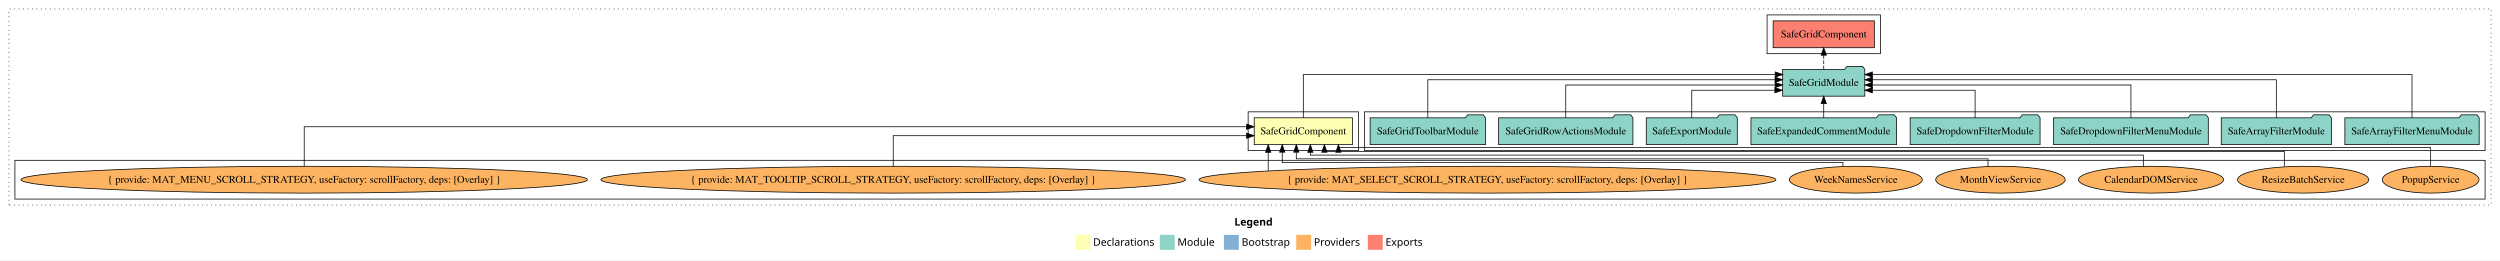
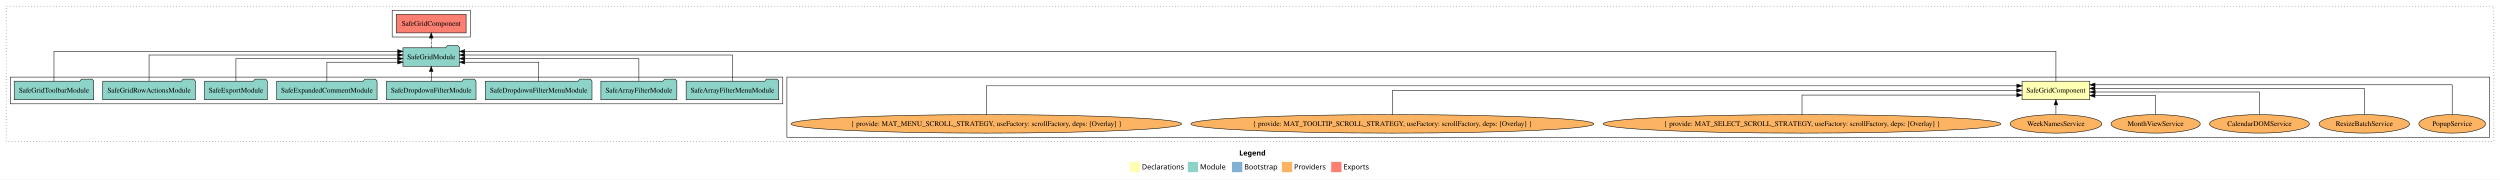
- <svg xmlns="http://www.w3.org/2000/svg" width="3353pt" height="349pt" viewBox="0.00 0.00 3353.00 349.00">
+ <svg xmlns="http://www.w3.org/2000/svg" width="4864pt" height="349pt" viewBox="0.00 0.00 4864.00 349.00">
  <g id="graph0" class="graph" transform="scale(1 1) rotate(0) translate(4 345)">
-     <polygon fill="white" stroke="transparent" points="-4,4 -4,-345 3349,-345 3349,4 -4,4" />
-     <text text-anchor="start" x="1651.51" y="-42.4" font-family="sans-serif" font-weight="bold" font-size="14.00">Legend</text>
-     <polygon fill="#ffffb3" stroke="transparent" points="1438.5,-10 1438.5,-30 1458.5,-30 1458.5,-10 1438.5,-10" />
-     <text text-anchor="start" x="1462.13" y="-15.4" font-family="sans-serif" font-size="14.00">  Declarations</text>
-     <polygon fill="#8dd3c7" stroke="transparent" points="1551.5,-10 1551.5,-30 1571.5,-30 1571.5,-10 1551.5,-10" />
-     <text text-anchor="start" x="1575.23" y="-15.4" font-family="sans-serif" font-size="14.00">  Module</text>
-     <polygon fill="#80b1d3" stroke="transparent" points="1637.5,-10 1637.5,-30 1657.5,-30 1657.5,-10 1637.5,-10" />
-     <text text-anchor="start" x="1661.28" y="-15.4" font-family="sans-serif" font-size="14.00">  Bootstrap</text>
-     <polygon fill="#fdb462" stroke="transparent" points="1734.5,-10 1734.5,-30 1754.5,-30 1754.5,-10 1734.5,-10" />
-     <text text-anchor="start" x="1758.17" y="-15.4" font-family="sans-serif" font-size="14.00">  Providers</text>
-     <polygon fill="#fb8072" stroke="transparent" points="1830.5,-10 1830.5,-30 1850.5,-30 1850.5,-10 1830.5,-10" />
-     <text text-anchor="start" x="1854.23" y="-15.4" font-family="sans-serif" font-size="14.00">  Exports</text>
+     <polygon fill="white" stroke="transparent" points="-4,4 -4,-345 4860,-345 4860,4 -4,4" />
+     <text text-anchor="start" x="2407.01" y="-42.4" font-family="sans-serif" font-weight="bold" font-size="14.00">Legend</text>
+     <polygon fill="#ffffb3" stroke="transparent" points="2194,-10 2194,-30 2214,-30 2214,-10 2194,-10" />
+     <text text-anchor="start" x="2217.63" y="-15.4" font-family="sans-serif" font-size="14.00">  Declarations</text>
+     <polygon fill="#8dd3c7" stroke="transparent" points="2307,-10 2307,-30 2327,-30 2327,-10 2307,-10" />
+     <text text-anchor="start" x="2330.73" y="-15.4" font-family="sans-serif" font-size="14.00">  Module</text>
+     <polygon fill="#80b1d3" stroke="transparent" points="2393,-10 2393,-30 2413,-30 2413,-10 2393,-10" />
+     <text text-anchor="start" x="2416.78" y="-15.4" font-family="sans-serif" font-size="14.00">  Bootstrap</text>
+     <polygon fill="#fdb462" stroke="transparent" points="2490,-10 2490,-30 2510,-30 2510,-10 2490,-10" />
+     <text text-anchor="start" x="2513.67" y="-15.4" font-family="sans-serif" font-size="14.00">  Providers</text>
+     <polygon fill="#fb8072" stroke="transparent" points="2586,-10 2586,-30 2606,-30 2606,-10 2586,-10" />
+     <text text-anchor="start" x="2609.73" y="-15.4" font-family="sans-serif" font-size="14.00">  Exports</text>
    <g id="clust1" class="cluster">
-       <polygon fill="none" stroke="black" stroke-dasharray="1,5" points="8,-70 8,-333 3337,-333 3337,-70 8,-70" />
+       <polygon fill="none" stroke="black" stroke-dasharray="1,5" points="8,-70 8,-333 4848,-333 4848,-70 8,-70" />
    </g>
-     <g id="clust2" class="cluster">
-       <polygon fill="none" stroke="black" points="1670,-143 1670,-195 1818,-195 1818,-143 1670,-143" />
+     <g id="clust3" class="cluster">
+       <polygon fill="none" stroke="black" points="1527,-78 1527,-195 4840,-195 4840,-78 1527,-78" />
+     </g>
+     <g id="clust5" class="cluster">
+       <polygon fill="none" stroke="black" points="759,-273 759,-325 911,-325 911,-273 759,-273" />
    </g>
    <g id="clust4" class="cluster">
-       <polygon fill="none" stroke="black" points="1826,-143 1826,-195 3329,-195 3329,-143 1826,-143" />
-     </g>
-     <g id="clust5" class="cluster">
-       <polygon fill="none" stroke="black" points="2366,-273 2366,-325 2518,-325 2518,-273 2366,-273" />
-     </g>
-     <g id="clust3" class="cluster">
-       <polygon fill="none" stroke="black" points="16,-78 16,-130 3329,-130 3329,-78 16,-78" />
+       <polygon fill="none" stroke="black" points="16,-143 16,-195 1519,-195 1519,-143 16,-143" />
    </g>
    <g id="node1" class="node">
-       <polygon fill="#ffffb3" stroke="black" points="1809.86,-187 1678.14,-187 1678.14,-151 1809.86,-151 1809.86,-187" />
-       <text text-anchor="middle" x="1744" y="-164.8" font-family="Times,serif" font-size="14.00">SafeGridComponent</text>
+       <polygon fill="#ffffb3" stroke="black" points="4061.86,-187 3930.14,-187 3930.14,-151 4061.86,-151 4061.86,-187" />
+       <text text-anchor="middle" x="3996" y="-164.8" font-family="Times,serif" font-size="14.00">SafeGridComponent</text>
    </g>
    <g id="node2" class="node">
-       <polygon fill="#8dd3c7" stroke="black" points="2497.08,-252 2494.08,-256 2473.08,-256 2470.08,-252 2386.92,-252 2386.92,-216 2497.08,-216 2497.08,-252" />
-       <text text-anchor="middle" x="2442" y="-229.8" font-family="Times,serif" font-size="14.00">SafeGridModule</text>
+       <polygon fill="#8dd3c7" stroke="black" points="890.08,-252 887.08,-256 866.08,-256 863.08,-252 779.92,-252 779.92,-216 890.08,-216 890.08,-252" />
+       <text text-anchor="middle" x="835" y="-229.8" font-family="Times,serif" font-size="14.00">SafeGridModule</text>
    </g>
    <g id="edge1" class="edge">
-       <path fill="none" stroke="black" d="M1744,-187.01C1744,-209.49 1744,-245 1744,-245 1744,-245 2376.94,-245 2376.94,-245" />
-       <polygon fill="black" stroke="black" points="2376.94,-248.5 2386.94,-245 2376.94,-241.5 2376.94,-248.5" />
+       <path fill="none" stroke="black" d="M3996,-187.01C3996,-209.49 3996,-245 3996,-245 3996,-245 900.2,-245 900.2,-245" />
+       <polygon fill="black" stroke="black" points="900.2,-241.5 890.2,-245 900.2,-248.5 900.2,-241.5" />
    </g>
    <g id="node19" class="node">
-       <polygon fill="#fb8072" stroke="black" points="2509.86,-317 2374.14,-317 2374.14,-281 2509.86,-281 2509.86,-317" />
-       <text text-anchor="middle" x="2442" y="-294.8" font-family="Times,serif" font-size="14.00">SafeGridComponent </text>
+       <polygon fill="#fb8072" stroke="black" points="902.86,-317 767.14,-317 767.14,-281 902.86,-281 902.86,-317" />
+       <text text-anchor="middle" x="835" y="-294.8" font-family="Times,serif" font-size="14.00">SafeGridComponent </text>
    </g>
    <g id="edge18" class="edge">
-       <path fill="none" stroke="black" stroke-dasharray="5,2" d="M2442,-252.11C2442,-252.11 2442,-270.99 2442,-270.99" />
-       <polygon fill="black" stroke="black" points="2438.5,-270.99 2442,-280.99 2445.5,-270.99 2438.5,-270.99" />
+       <path fill="none" stroke="black" stroke-dasharray="5,2" d="M835,-252.11C835,-252.11 835,-270.99 835,-270.99" />
+       <polygon fill="black" stroke="black" points="831.5,-270.99 835,-280.99 838.5,-270.99 831.5,-270.99" />
    </g>
    <g id="node3" class="node">
-       <ellipse fill="#fdb462" stroke="black" cx="3256" cy="-104" rx="64.85" ry="18" />
-       <text text-anchor="middle" x="3256" y="-99.8" font-family="Times,serif" font-size="14.00">PopupService</text>
+       <ellipse fill="#fdb462" stroke="black" cx="4767" cy="-104" rx="64.85" ry="18" />
+       <text text-anchor="middle" x="4767" y="-99.8" font-family="Times,serif" font-size="14.00">PopupService</text>
    </g>
    <g id="edge2" class="edge">
-       <path fill="none" stroke="black" d="M3256,-122.49C3256,-134.14 3256,-147 3256,-147 3256,-147 1791.09,-147 1791.09,-147 1791.09,-147 1791.09,-147.38 1791.09,-147.38" />
-       <polygon fill="black" stroke="black" points="1787.59,-140.83 1791.09,-150.83 1794.59,-140.83 1787.59,-140.83" />
+       <path fill="none" stroke="black" d="M4767,-122.01C4767,-144.49 4767,-180 4767,-180 4767,-180 4072.07,-180 4072.07,-180" />
+       <polygon fill="black" stroke="black" points="4072.07,-176.5 4062.07,-180 4072.07,-183.5 4072.07,-176.5" />
    </g>
    <g id="node4" class="node">
-       <ellipse fill="#fdb462" stroke="black" cx="3085" cy="-104" rx="88.02" ry="18" />
-       <text text-anchor="middle" x="3085" y="-99.8" font-family="Times,serif" font-size="14.00">ResizeBatchService</text>
+       <ellipse fill="#fdb462" stroke="black" cx="4596" cy="-104" rx="88.02" ry="18" />
+       <text text-anchor="middle" x="4596" y="-99.8" font-family="Times,serif" font-size="14.00">ResizeBatchService</text>
    </g>
    <g id="edge3" class="edge">
-       <path fill="none" stroke="black" d="M3059.72,-121.67C3059.72,-131.59 3059.72,-142 3059.72,-142 3059.72,-142 1772.26,-142 1772.26,-142 1772.26,-142 1772.26,-142.88 1772.26,-142.88" />
-       <polygon fill="black" stroke="black" points="1768.76,-140.84 1772.26,-150.84 1775.76,-140.84 1768.76,-140.84" />
+       <path fill="none" stroke="black" d="M4596,-122.13C4596,-142.57 4596,-173 4596,-173 4596,-173 4071.93,-173 4071.93,-173" />
+       <polygon fill="black" stroke="black" points="4071.93,-169.5 4061.93,-173 4071.93,-176.5 4071.93,-169.5" />
    </g>
    <g id="node5" class="node">
-       <ellipse fill="#fdb462" stroke="black" cx="2881" cy="-104" rx="97.25" ry="18" />
-       <text text-anchor="middle" x="2881" y="-99.8" font-family="Times,serif" font-size="14.00">CalendarDOMService</text>
+       <ellipse fill="#fdb462" stroke="black" cx="4392" cy="-104" rx="97.25" ry="18" />
+       <text text-anchor="middle" x="4392" y="-99.8" font-family="Times,serif" font-size="14.00">CalendarDOMService</text>
    </g>
    <g id="edge4" class="edge">
-       <path fill="none" stroke="black" d="M2870.63,-122.04C2870.63,-129.75 2870.63,-137 2870.63,-137 2870.63,-137 1753.42,-137 1753.42,-137 1753.42,-137 1753.42,-140.76 1753.42,-140.76" />
-       <polygon fill="black" stroke="black" points="1749.92,-140.76 1753.42,-150.76 1756.92,-140.76 1749.92,-140.76" />
+       <path fill="none" stroke="black" d="M4392,-122.27C4392,-140.56 4392,-166 4392,-166 4392,-166 4072.28,-166 4072.28,-166" />
+       <polygon fill="black" stroke="black" points="4072.28,-162.5 4062.28,-166 4072.28,-169.5 4072.28,-162.5" />
    </g>
    <g id="node6" class="node">
-       <ellipse fill="#fdb462" stroke="black" cx="2679" cy="-104" rx="86.82" ry="18" />
-       <text text-anchor="middle" x="2679" y="-99.8" font-family="Times,serif" font-size="14.00">MonthViewService</text>
+       <ellipse fill="#fdb462" stroke="black" cx="4190" cy="-104" rx="86.82" ry="18" />
+       <text text-anchor="middle" x="4190" y="-99.8" font-family="Times,serif" font-size="14.00">MonthViewService</text>
    </g>
    <g id="edge5" class="edge">
-       <path fill="none" stroke="black" d="M2662.33,-121.89C2662.33,-127.38 2662.33,-132 2662.33,-132 2662.33,-132 1734.58,-132 1734.58,-132 1734.58,-132 1734.58,-140.93 1734.58,-140.93" />
-       <polygon fill="black" stroke="black" points="1731.08,-140.93 1734.58,-150.93 1738.08,-140.93 1731.08,-140.93" />
+       <path fill="none" stroke="black" d="M4190,-122.01C4190,-138.05 4190,-159 4190,-159 4190,-159 4071.95,-159 4071.95,-159" />
+       <polygon fill="black" stroke="black" points="4071.95,-155.5 4061.95,-159 4071.95,-162.5 4071.95,-155.5" />
    </g>
    <g id="node7" class="node">
-       <ellipse fill="#fdb462" stroke="black" cx="2485" cy="-104" rx="89.14" ry="18" />
-       <text text-anchor="middle" x="2485" y="-99.8" font-family="Times,serif" font-size="14.00">WeekNamesService</text>
+       <ellipse fill="#fdb462" stroke="black" cx="3996" cy="-104" rx="89.14" ry="18" />
+       <text text-anchor="middle" x="3996" y="-99.8" font-family="Times,serif" font-size="14.00">WeekNamesService</text>
    </g>
    <g id="edge6" class="edge">
-       <path fill="none" stroke="black" d="M2467.75,-121.67C2467.75,-124.75 2467.75,-127 2467.75,-127 2467.75,-127 1715.74,-127 1715.74,-127 1715.74,-127 1715.74,-140.94 1715.74,-140.94" />
-       <polygon fill="black" stroke="black" points="1712.24,-140.94 1715.74,-150.94 1719.24,-140.94 1712.24,-140.94" />
+       <path fill="none" stroke="black" d="M3996,-122.11C3996,-122.11 3996,-140.99 3996,-140.99" />
+       <polygon fill="black" stroke="black" points="3992.5,-140.99 3996,-150.99 3999.5,-140.99 3992.5,-140.99" />
    </g>
    <g id="node8" class="node">
-       <ellipse fill="#fdb462" stroke="black" cx="1991" cy="-104" rx="386.83" ry="18" />
-       <text text-anchor="middle" x="1991" y="-99.8" font-family="Times,serif" font-size="14.00">{ provide: MAT_SELECT_SCROLL_STRATEGY, useFactory: scrollFactory, deps: [Overlay] }</text>
+       <ellipse fill="#fdb462" stroke="black" cx="3502" cy="-104" rx="386.83" ry="18" />
+       <text text-anchor="middle" x="3502" y="-99.8" font-family="Times,serif" font-size="14.00">{ provide: MAT_SELECT_SCROLL_STRATEGY, useFactory: scrollFactory, deps: [Overlay] }</text>
    </g>
    <g id="edge7" class="edge">
-       <path fill="none" stroke="black" d="M1696.91,-115.92C1696.91,-115.92 1696.91,-140.77 1696.91,-140.77" />
-       <polygon fill="black" stroke="black" points="1693.41,-140.77 1696.91,-150.77 1700.41,-140.77 1693.41,-140.77" />
+       <path fill="none" stroke="black" d="M3502,-122.03C3502,-138.4 3502,-160 3502,-160 3502,-160 3919.89,-160 3919.89,-160" />
+       <polygon fill="black" stroke="black" points="3919.89,-163.5 3929.89,-160 3919.89,-156.5 3919.89,-163.5" />
    </g>
    <g id="node9" class="node">
-       <ellipse fill="#fdb462" stroke="black" cx="1194" cy="-104" rx="391.97" ry="18" />
-       <text text-anchor="middle" x="1194" y="-99.8" font-family="Times,serif" font-size="14.00">{ provide: MAT_TOOLTIP_SCROLL_STRATEGY, useFactory: scrollFactory, deps: [Overlay] }</text>
+       <ellipse fill="#fdb462" stroke="black" cx="2705" cy="-104" rx="391.97" ry="18" />
+       <text text-anchor="middle" x="2705" y="-99.8" font-family="Times,serif" font-size="14.00">{ provide: MAT_TOOLTIP_SCROLL_STRATEGY, useFactory: scrollFactory, deps: [Overlay] }</text>
    </g>
    <g id="edge8" class="edge">
-       <path fill="none" stroke="black" d="M1194,-122.02C1194,-139.37 1194,-163 1194,-163 1194,-163 1667.93,-163 1667.93,-163" />
-       <polygon fill="black" stroke="black" points="1667.93,-166.5 1677.93,-163 1667.93,-159.5 1667.93,-166.5" />
+       <path fill="none" stroke="black" d="M2705,-122.11C2705,-141.34 2705,-169 2705,-169 2705,-169 3919.76,-169 3919.76,-169" />
+       <polygon fill="black" stroke="black" points="3919.76,-172.5 3929.76,-169 3919.76,-165.5 3919.76,-172.5" />
    </g>
    <g id="node10" class="node">
-       <ellipse fill="#fdb462" stroke="black" cx="404" cy="-104" rx="379.87" ry="18" />
-       <text text-anchor="middle" x="404" y="-99.8" font-family="Times,serif" font-size="14.00">{ provide: MAT_MENU_SCROLL_STRATEGY, useFactory: scrollFactory, deps: [Overlay] }</text>
+       <ellipse fill="#fdb462" stroke="black" cx="1915" cy="-104" rx="379.87" ry="18" />
+       <text text-anchor="middle" x="1915" y="-99.8" font-family="Times,serif" font-size="14.00">{ provide: MAT_MENU_SCROLL_STRATEGY, useFactory: scrollFactory, deps: [Overlay] }</text>
    </g>
    <g id="edge9" class="edge">
-       <path fill="none" stroke="black" d="M404,-122.28C404,-143.32 404,-175 404,-175 404,-175 1668.01,-175 1668.01,-175" />
-       <polygon fill="black" stroke="black" points="1668.01,-178.5 1678.01,-175 1668.01,-171.5 1668.01,-178.5" />
+       <path fill="none" stroke="black" d="M1915,-122.29C1915,-144.21 1915,-178 1915,-178 1915,-178 3919.99,-178 3919.99,-178" />
+       <polygon fill="black" stroke="black" points="3919.99,-181.5 3929.99,-178 3919.99,-174.5 3919.99,-181.5" />
    </g>
    <g id="node11" class="node">
-       <polygon fill="#8dd3c7" stroke="black" points="3321.05,-187 3318.05,-191 3297.05,-191 3294.05,-187 3140.95,-187 3140.95,-151 3321.05,-151 3321.05,-187" />
-       <text text-anchor="middle" x="3231" y="-164.8" font-family="Times,serif" font-size="14.00">SafeArrayFilterMenuModule</text>
+       <polygon fill="#8dd3c7" stroke="black" points="1511.05,-187 1508.05,-191 1487.05,-191 1484.05,-187 1330.95,-187 1330.95,-151 1511.05,-151 1511.05,-187" />
+       <text text-anchor="middle" x="1421" y="-164.8" font-family="Times,serif" font-size="14.00">SafeArrayFilterMenuModule</text>
    </g>
    <g id="edge10" class="edge">
-       <path fill="none" stroke="black" d="M3231,-187.01C3231,-209.49 3231,-245 3231,-245 3231,-245 2507.17,-245 2507.17,-245" />
-       <polygon fill="black" stroke="black" points="2507.17,-241.5 2497.17,-245 2507.17,-248.5 2507.17,-241.5" />
+       <path fill="none" stroke="black" d="M1421,-187.13C1421,-207.57 1421,-238 1421,-238 1421,-238 900.13,-238 900.13,-238" />
+       <polygon fill="black" stroke="black" points="900.13,-234.5 890.13,-238 900.13,-241.5 900.13,-234.5" />
    </g>
    <g id="node12" class="node">
-       <polygon fill="#8dd3c7" stroke="black" points="3122.89,-187 3119.89,-191 3098.89,-191 3095.89,-187 2975.11,-187 2975.11,-151 3122.89,-151 3122.89,-187" />
-       <text text-anchor="middle" x="3049" y="-164.8" font-family="Times,serif" font-size="14.00">SafeArrayFilterModule</text>
+       <polygon fill="#8dd3c7" stroke="black" points="1312.89,-187 1309.89,-191 1288.89,-191 1285.89,-187 1165.11,-187 1165.11,-151 1312.89,-151 1312.89,-187" />
+       <text text-anchor="middle" x="1239" y="-164.8" font-family="Times,serif" font-size="14.00">SafeArrayFilterModule</text>
    </g>
    <g id="edge11" class="edge">
-       <path fill="none" stroke="black" d="M3049,-187.13C3049,-207.57 3049,-238 3049,-238 3049,-238 2507.21,-238 2507.21,-238" />
-       <polygon fill="black" stroke="black" points="2507.21,-234.5 2497.21,-238 2507.21,-241.5 2507.21,-234.5" />
+       <path fill="none" stroke="black" d="M1239,-187.27C1239,-205.56 1239,-231 1239,-231 1239,-231 900.33,-231 900.33,-231" />
+       <polygon fill="black" stroke="black" points="900.33,-227.5 890.33,-231 900.33,-234.5 900.33,-227.5" />
    </g>
    <g id="node13" class="node">
-       <polygon fill="#8dd3c7" stroke="black" points="2957.78,-187 2954.78,-191 2933.78,-191 2930.78,-187 2750.22,-187 2750.22,-151 2957.78,-151 2957.78,-187" />
-       <text text-anchor="middle" x="2854" y="-164.8" font-family="Times,serif" font-size="14.00">SafeDropdownFilterMenuModule</text>
+       <polygon fill="#8dd3c7" stroke="black" points="1147.78,-187 1144.78,-191 1123.78,-191 1120.78,-187 940.22,-187 940.22,-151 1147.78,-151 1147.78,-187" />
+       <text text-anchor="middle" x="1044" y="-164.8" font-family="Times,serif" font-size="14.00">SafeDropdownFilterMenuModule</text>
    </g>
    <g id="edge12" class="edge">
-       <path fill="none" stroke="black" d="M2854,-187.27C2854,-205.56 2854,-231 2854,-231 2854,-231 2507.14,-231 2507.14,-231" />
-       <polygon fill="black" stroke="black" points="2507.14,-227.5 2497.14,-231 2507.14,-234.5 2507.14,-227.5" />
+       <path fill="none" stroke="black" d="M1044,-187.01C1044,-203.05 1044,-224 1044,-224 1044,-224 900.19,-224 900.19,-224" />
+       <polygon fill="black" stroke="black" points="900.19,-220.5 890.19,-224 900.19,-227.5 900.19,-220.5" />
    </g>
    <g id="node14" class="node">
-       <polygon fill="#8dd3c7" stroke="black" points="2732.13,-187 2729.13,-191 2708.13,-191 2705.13,-187 2557.87,-187 2557.87,-151 2732.13,-151 2732.13,-187" />
-       <text text-anchor="middle" x="2645" y="-164.8" font-family="Times,serif" font-size="14.00">SafeDropdownFilterModule</text>
+       <polygon fill="#8dd3c7" stroke="black" points="922.13,-187 919.13,-191 898.13,-191 895.13,-187 747.87,-187 747.87,-151 922.13,-151 922.13,-187" />
+       <text text-anchor="middle" x="835" y="-164.8" font-family="Times,serif" font-size="14.00">SafeDropdownFilterModule</text>
    </g>
    <g id="edge13" class="edge">
-       <path fill="none" stroke="black" d="M2645,-187.01C2645,-203.05 2645,-224 2645,-224 2645,-224 2507.2,-224 2507.2,-224" />
-       <polygon fill="black" stroke="black" points="2507.2,-220.5 2497.2,-224 2507.2,-227.5 2507.2,-220.5" />
+       <path fill="none" stroke="black" d="M835,-187.11C835,-187.11 835,-205.99 835,-205.99" />
+       <polygon fill="black" stroke="black" points="831.5,-205.99 835,-215.99 838.5,-205.99 831.5,-205.99" />
    </g>
    <g id="node15" class="node">
-       <polygon fill="#8dd3c7" stroke="black" points="2539.63,-187 2536.63,-191 2515.63,-191 2512.63,-187 2344.37,-187 2344.37,-151 2539.63,-151 2539.63,-187" />
-       <text text-anchor="middle" x="2442" y="-164.8" font-family="Times,serif" font-size="14.00">SafeExpandedCommentModule</text>
+       <polygon fill="#8dd3c7" stroke="black" points="729.63,-187 726.63,-191 705.63,-191 702.63,-187 534.37,-187 534.37,-151 729.63,-151 729.63,-187" />
+       <text text-anchor="middle" x="632" y="-164.8" font-family="Times,serif" font-size="14.00">SafeExpandedCommentModule</text>
    </g>
    <g id="edge14" class="edge">
-       <path fill="none" stroke="black" d="M2442,-187.11C2442,-187.11 2442,-205.99 2442,-205.99" />
-       <polygon fill="black" stroke="black" points="2438.5,-205.99 2442,-215.99 2445.5,-205.99 2438.5,-205.99" />
+       <path fill="none" stroke="black" d="M632,-187.01C632,-203.05 632,-224 632,-224 632,-224 769.8,-224 769.8,-224" />
+       <polygon fill="black" stroke="black" points="769.8,-227.5 779.8,-224 769.8,-220.5 769.8,-227.5" />
    </g>
    <g id="node16" class="node">
-       <polygon fill="#8dd3c7" stroke="black" points="2326.03,-187 2323.03,-191 2302.03,-191 2299.03,-187 2203.97,-187 2203.97,-151 2326.03,-151 2326.03,-187" />
-       <text text-anchor="middle" x="2265" y="-164.8" font-family="Times,serif" font-size="14.00">SafeExportModule</text>
+       <polygon fill="#8dd3c7" stroke="black" points="516.03,-187 513.03,-191 492.03,-191 489.03,-187 393.97,-187 393.97,-151 516.03,-151 516.03,-187" />
+       <text text-anchor="middle" x="455" y="-164.8" font-family="Times,serif" font-size="14.00">SafeExportModule</text>
    </g>
    <g id="edge15" class="edge">
-       <path fill="none" stroke="black" d="M2265,-187.01C2265,-203.05 2265,-224 2265,-224 2265,-224 2376.48,-224 2376.48,-224" />
-       <polygon fill="black" stroke="black" points="2376.48,-227.5 2386.48,-224 2376.48,-220.5 2376.48,-227.5" />
+       <path fill="none" stroke="black" d="M455,-187.27C455,-205.56 455,-231 455,-231 455,-231 769.74,-231 769.74,-231" />
+       <polygon fill="black" stroke="black" points="769.74,-234.5 779.74,-231 769.74,-227.5 769.74,-234.5" />
    </g>
    <g id="node17" class="node">
-       <polygon fill="#8dd3c7" stroke="black" points="2186.07,-187 2183.07,-191 2162.07,-191 2159.07,-187 2005.93,-187 2005.93,-151 2186.07,-151 2186.07,-187" />
-       <text text-anchor="middle" x="2096" y="-164.8" font-family="Times,serif" font-size="14.00">SafeGridRowActionsModule</text>
+       <polygon fill="#8dd3c7" stroke="black" points="376.07,-187 373.07,-191 352.07,-191 349.07,-187 195.93,-187 195.93,-151 376.07,-151 376.07,-187" />
+       <text text-anchor="middle" x="286" y="-164.8" font-family="Times,serif" font-size="14.00">SafeGridRowActionsModule</text>
    </g>
    <g id="edge16" class="edge">
-       <path fill="none" stroke="black" d="M2096,-187.27C2096,-205.56 2096,-231 2096,-231 2096,-231 2376.79,-231 2376.79,-231" />
-       <polygon fill="black" stroke="black" points="2376.79,-234.5 2386.79,-231 2376.79,-227.5 2376.79,-234.5" />
+       <path fill="none" stroke="black" d="M286,-187.13C286,-207.57 286,-238 286,-238 286,-238 769.85,-238 769.85,-238" />
+       <polygon fill="black" stroke="black" points="769.85,-241.5 779.85,-238 769.85,-234.5 769.85,-241.5" />
    </g>
    <g id="node18" class="node">
-       <polygon fill="#8dd3c7" stroke="black" points="1988.4,-187 1985.4,-191 1964.4,-191 1961.4,-187 1833.6,-187 1833.6,-151 1988.4,-151 1988.4,-187" />
-       <text text-anchor="middle" x="1911" y="-164.8" font-family="Times,serif" font-size="14.00">SafeGridToolbarModule</text>
+       <polygon fill="#8dd3c7" stroke="black" points="178.4,-187 175.4,-191 154.4,-191 151.4,-187 23.6,-187 23.6,-151 178.4,-151 178.4,-187" />
+       <text text-anchor="middle" x="101" y="-164.8" font-family="Times,serif" font-size="14.00">SafeGridToolbarModule</text>
    </g>
    <g id="edge17" class="edge">
-       <path fill="none" stroke="black" d="M1911,-187.13C1911,-207.57 1911,-238 1911,-238 1911,-238 2376.68,-238 2376.68,-238" />
-       <polygon fill="black" stroke="black" points="2376.68,-241.5 2386.68,-238 2376.68,-234.5 2376.68,-241.5" />
+       <path fill="none" stroke="black" d="M101,-187.01C101,-209.49 101,-245 101,-245 101,-245 769.83,-245 769.83,-245" />
+       <polygon fill="black" stroke="black" points="769.83,-248.5 779.83,-245 769.83,-241.5 769.83,-248.5" />
    </g>
  </g>
</svg>
